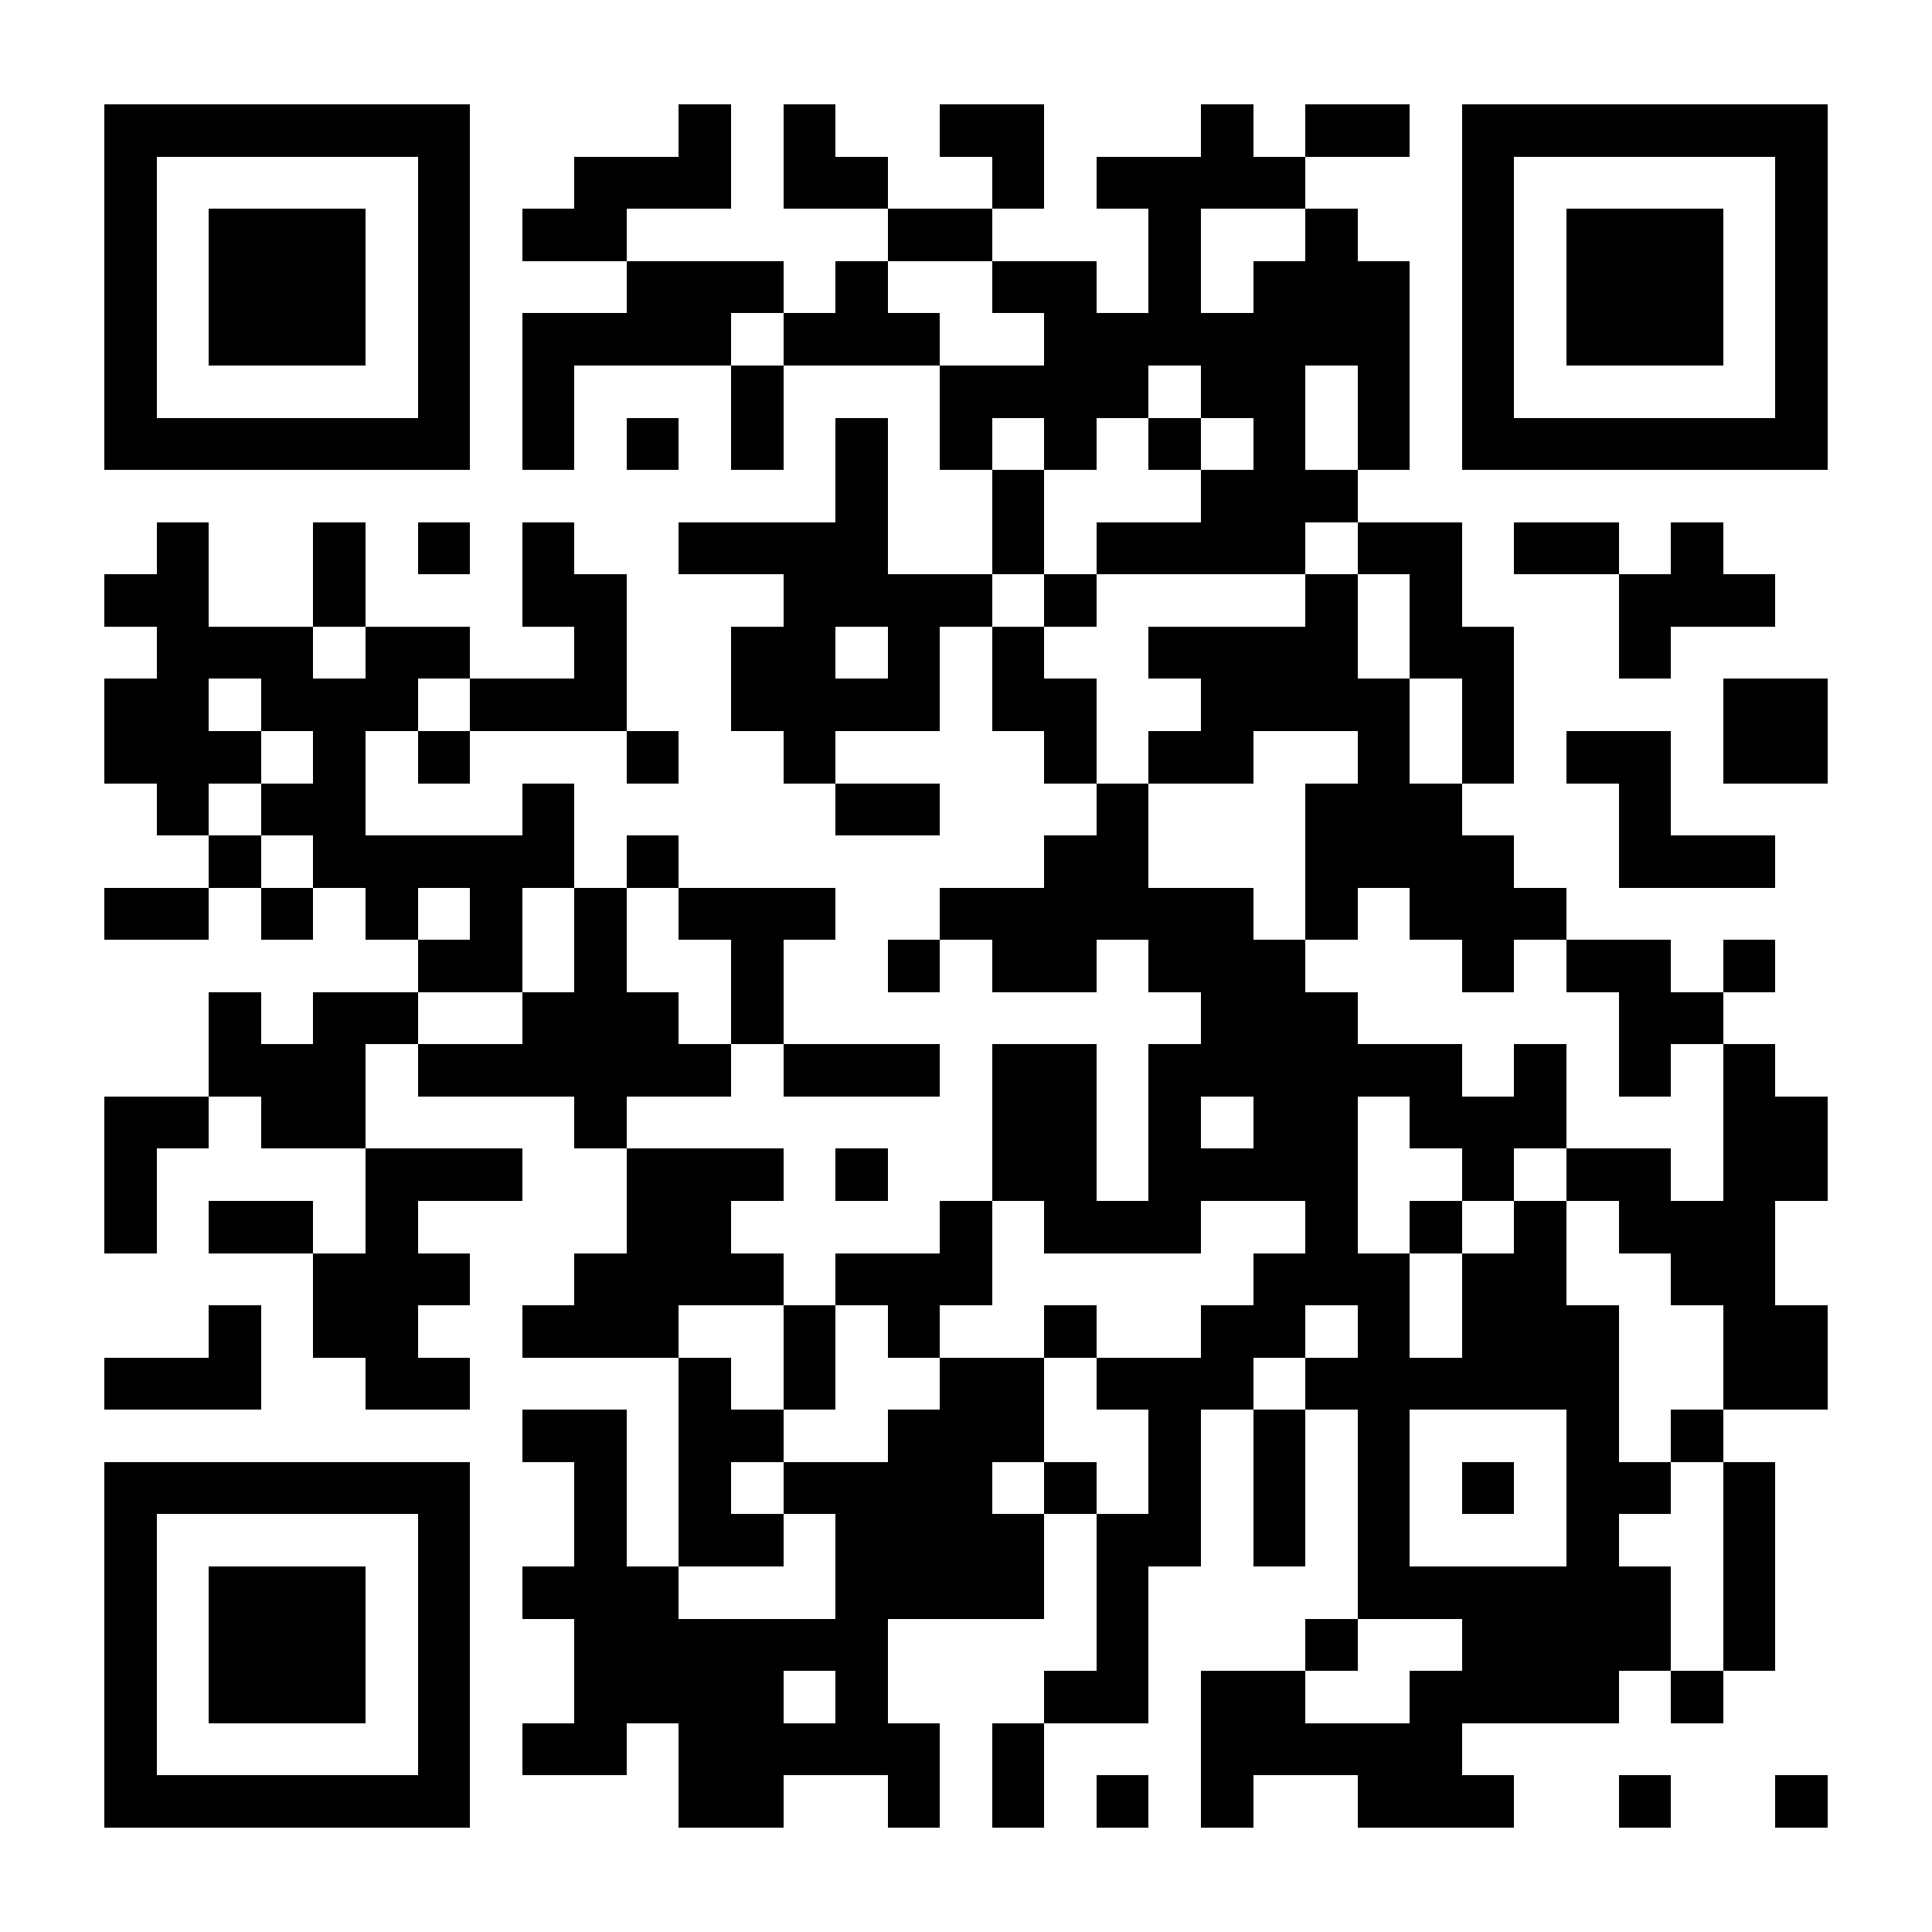
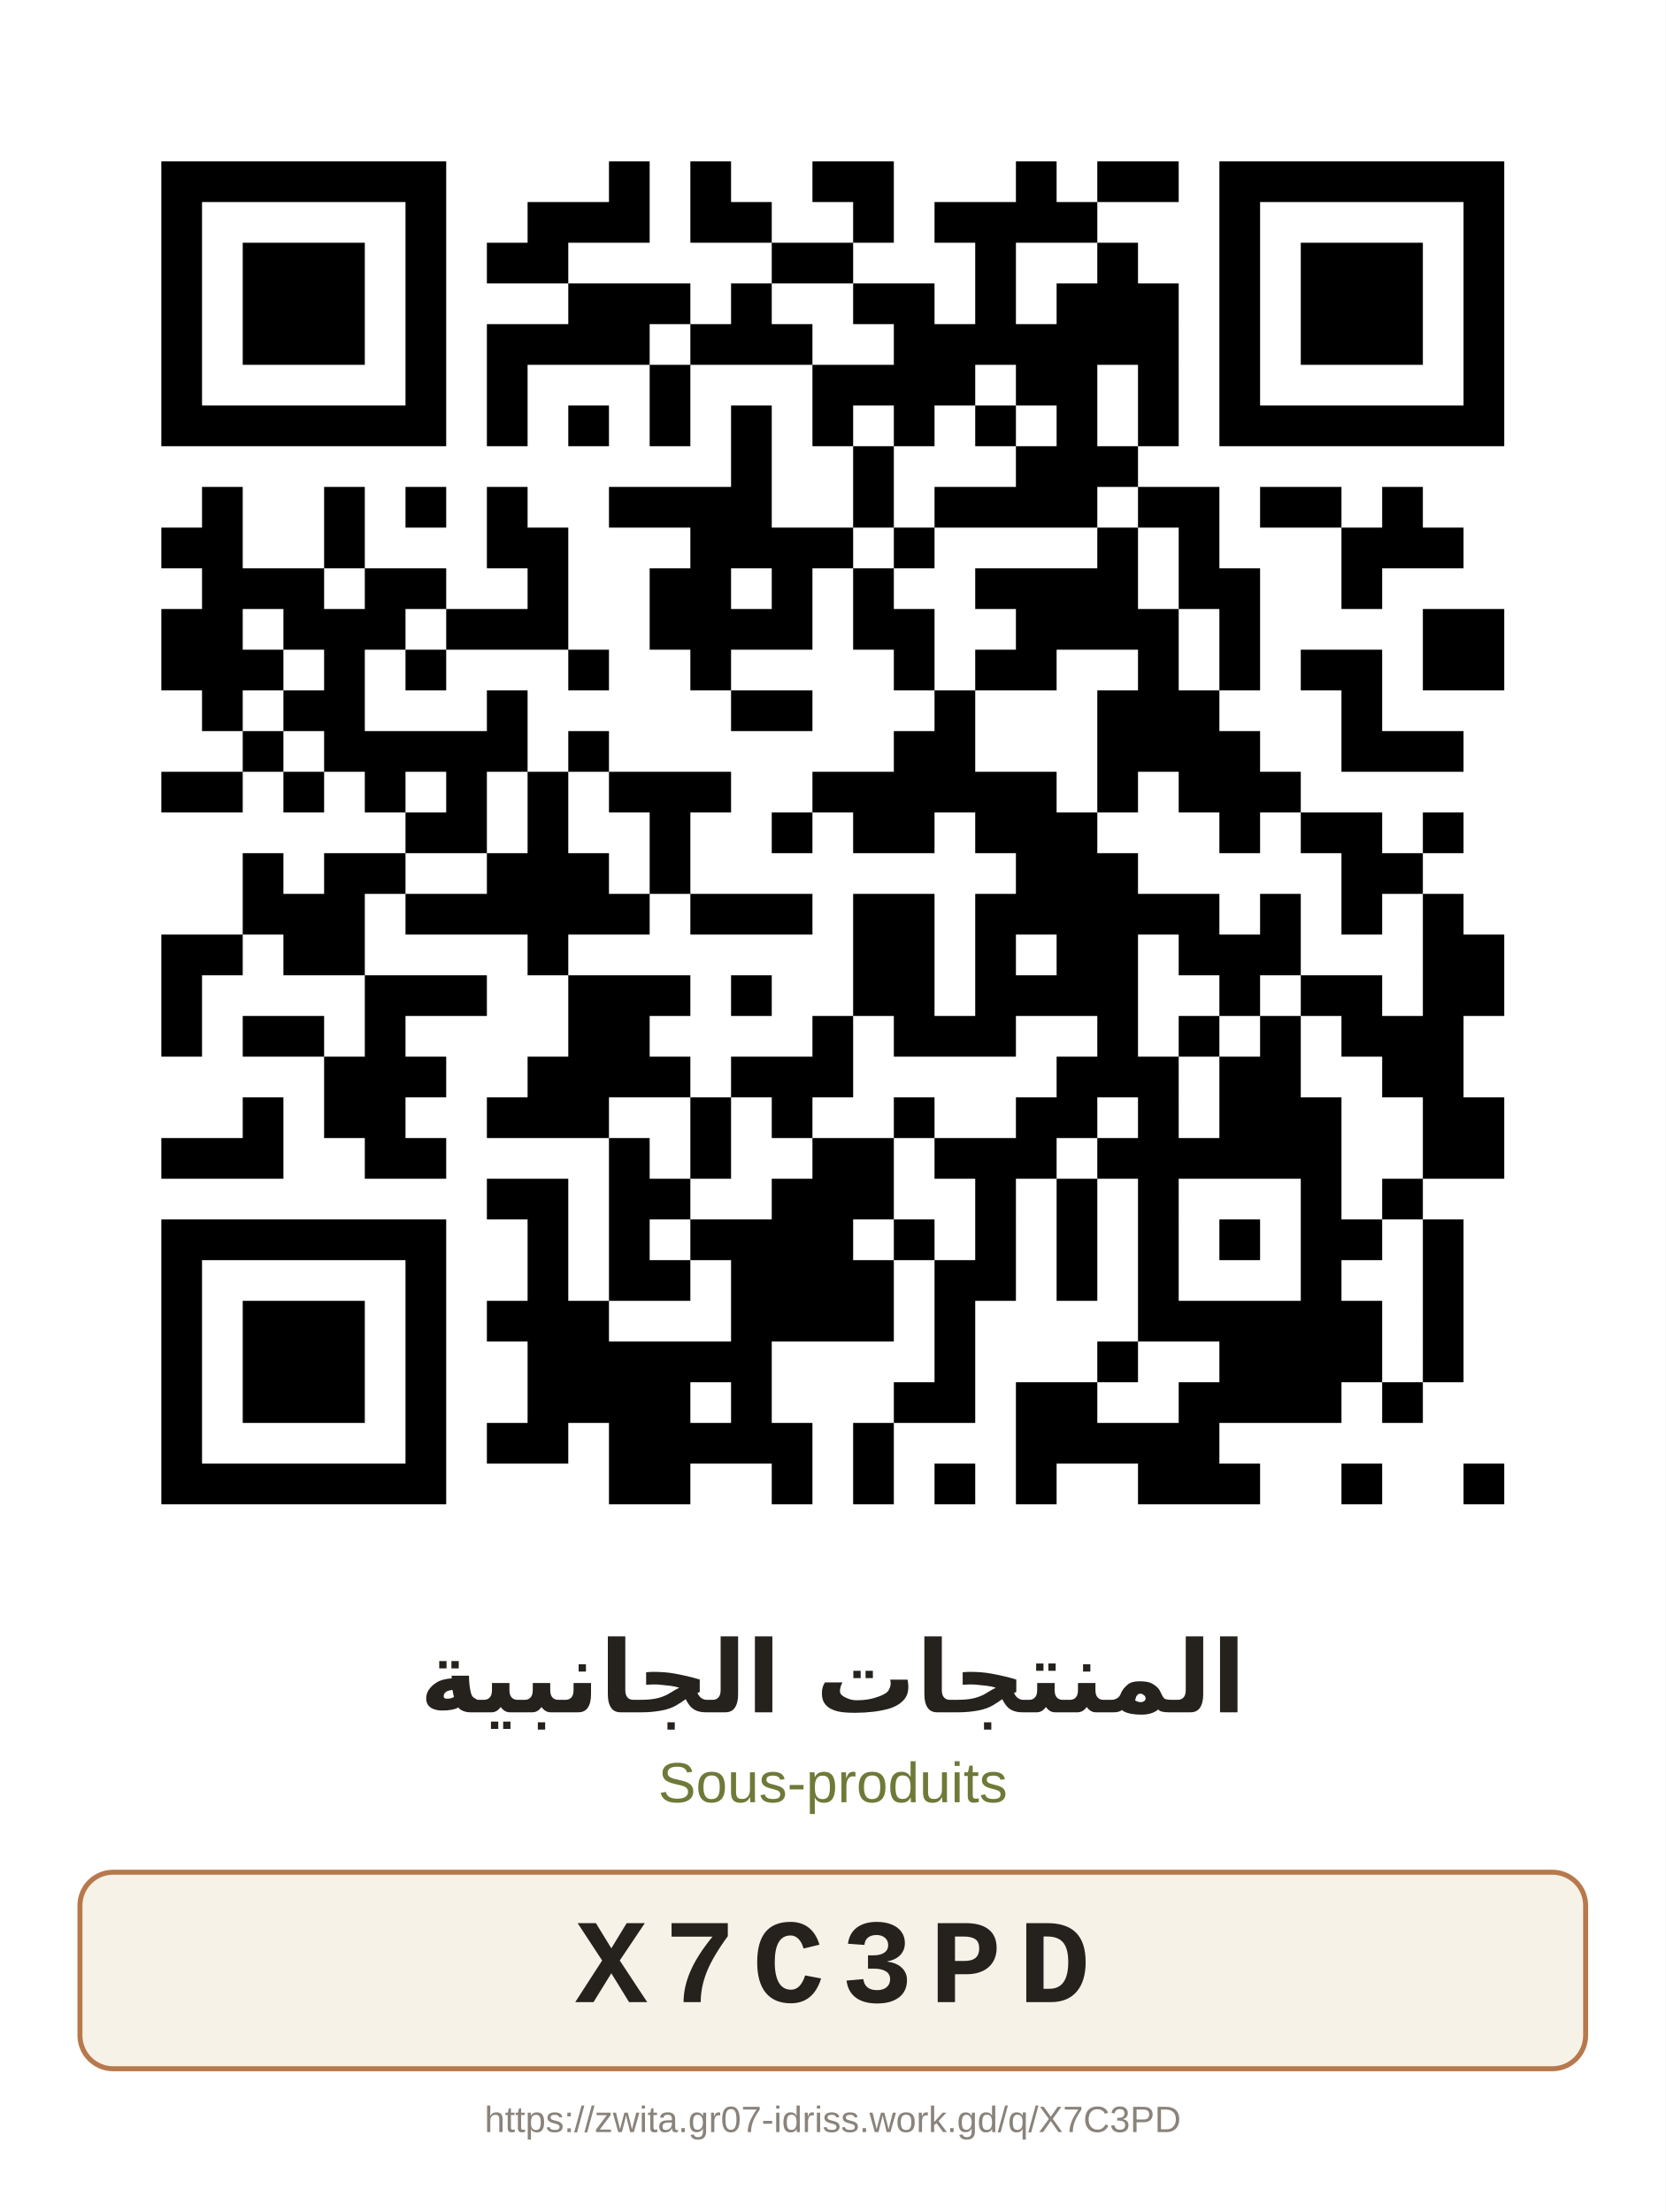
- <svg xmlns="http://www.w3.org/2000/svg" width="1024" height="1024" viewBox="0 0 37 37" shape-rendering="crispEdges">
-   <path fill="#ffffff" d="M0 0h37v37H0z" />
-   <path stroke="#000000" d="M2 2.5h7m4 0h1m1 0h1m2 0h2m3 0h1m1 0h2m1 0h7M2 3.5h1m5 0h1m2 0h3m1 0h2m2 0h1m1 0h4m3 0h1m5 0h1M2 4.5h1m1 0h3m1 0h1m1 0h2m5 0h2m3 0h1m2 0h1m2 0h1m1 0h3m1 0h1M2 5.5h1m1 0h3m1 0h1m3 0h3m1 0h1m2 0h2m1 0h1m1 0h3m1 0h1m1 0h3m1 0h1M2 6.5h1m1 0h3m1 0h1m1 0h4m1 0h3m2 0h7m1 0h1m1 0h3m1 0h1M2 7.5h1m5 0h1m1 0h1m3 0h1m3 0h4m1 0h2m1 0h1m1 0h1m5 0h1M2 8.5h7m1 0h1m1 0h1m1 0h1m1 0h1m1 0h1m1 0h1m1 0h1m1 0h1m1 0h1m1 0h7M16 9.5h1m2 0h1m3 0h3M3 10.5h1m2 0h1m1 0h1m1 0h1m2 0h4m2 0h1m1 0h4m1 0h2m1 0h2m1 0h1M2 11.5h2m2 0h1m3 0h2m3 0h4m1 0h1m4 0h1m1 0h1m3 0h3M3 12.5h3m1 0h2m2 0h1m2 0h2m1 0h1m1 0h1m2 0h4m1 0h2m2 0h1M2 13.5h2m1 0h3m1 0h3m2 0h4m1 0h2m2 0h4m1 0h1m4 0h2M2 14.5h3m1 0h1m1 0h1m3 0h1m2 0h1m4 0h1m1 0h2m2 0h1m1 0h1m1 0h2m1 0h2M3 15.5h1m1 0h2m3 0h1m5 0h2m3 0h1m3 0h3m3 0h1M4 16.5h1m1 0h5m1 0h1m7 0h2m3 0h4m2 0h3M2 17.5h2m1 0h1m1 0h1m1 0h1m1 0h1m1 0h3m2 0h6m1 0h1m1 0h3M8 18.5h2m1 0h1m2 0h1m2 0h1m1 0h2m1 0h3m3 0h1m1 0h2m1 0h1M4 19.5h1m1 0h2m2 0h3m1 0h1m8 0h3m5 0h2M4 20.5h3m1 0h6m1 0h3m1 0h2m1 0h6m1 0h1m1 0h1m1 0h1M2 21.5h2m1 0h2m4 0h1m7 0h2m1 0h1m1 0h2m1 0h3m3 0h2M2 22.5h1m4 0h3m2 0h3m1 0h1m2 0h2m1 0h4m2 0h1m1 0h2m1 0h2M2 23.5h1m1 0h2m1 0h1m4 0h2m4 0h1m1 0h3m2 0h1m1 0h1m1 0h1m1 0h3M6 24.5h3m2 0h4m1 0h3m5 0h3m1 0h2m2 0h2M4 25.5h1m1 0h2m2 0h3m2 0h1m1 0h1m2 0h1m2 0h2m1 0h1m1 0h3m2 0h2M2 26.5h3m2 0h2m4 0h1m1 0h1m2 0h2m1 0h3m1 0h6m2 0h2M10 27.5h2m1 0h2m2 0h3m2 0h1m1 0h1m1 0h1m3 0h1m1 0h1M2 28.5h7m2 0h1m1 0h1m1 0h4m1 0h1m1 0h1m1 0h1m1 0h1m1 0h1m1 0h2m1 0h1M2 29.5h1m5 0h1m2 0h1m1 0h2m1 0h4m1 0h2m1 0h1m1 0h1m3 0h1m2 0h1M2 30.5h1m1 0h3m1 0h1m1 0h3m3 0h4m1 0h1m4 0h6m1 0h1M2 31.5h1m1 0h3m1 0h1m2 0h6m4 0h1m3 0h1m2 0h4m1 0h1M2 32.5h1m1 0h3m1 0h1m2 0h4m1 0h1m3 0h2m1 0h2m2 0h4m1 0h1M2 33.5h1m5 0h1m1 0h2m1 0h5m1 0h1m3 0h5M2 34.5h7m4 0h2m2 0h1m1 0h1m1 0h1m1 0h1m2 0h3m2 0h1m2 0h1" />
+ <svg xmlns="http://www.w3.org/2000/svg" width="1000" height="1328" viewBox="0 0 1000 1328" font-family="system-ui, 'Segoe UI', Tahoma, Arial, sans-serif">
+   <rect width="1000" height="1328" fill="#ffffff" />
+   <svg x="48" y="48" width="904" height="904" viewBox="0 0 37 37">
+     <path fill="#ffffff" d="M0 0h37v37H0z" />
+     <path stroke="#000000" d="M2 2.5h7m4 0h1m1 0h1m2 0h2m3 0h1m1 0h2m1 0h7M2 3.5h1m5 0h1m2 0h3m1 0h2m2 0h1m1 0h4m3 0h1m5 0h1M2 4.5h1m1 0h3m1 0h1m1 0h2m5 0h2m3 0h1m2 0h1m2 0h1m1 0h3m1 0h1M2 5.5h1m1 0h3m1 0h1m3 0h3m1 0h1m2 0h2m1 0h1m1 0h3m1 0h1m1 0h3m1 0h1M2 6.5h1m1 0h3m1 0h1m1 0h4m1 0h3m2 0h7m1 0h1m1 0h3m1 0h1M2 7.5h1m5 0h1m1 0h1m3 0h1m3 0h4m1 0h2m1 0h1m1 0h1m5 0h1M2 8.5h7m1 0h1m1 0h1m1 0h1m1 0h1m1 0h1m1 0h1m1 0h1m1 0h1m1 0h1m1 0h7M16 9.5h1m2 0h1m3 0h3M3 10.5h1m2 0h1m1 0h1m1 0h1m2 0h4m2 0h1m1 0h4m1 0h2m1 0h2m1 0h1M2 11.5h2m2 0h1m3 0h2m3 0h4m1 0h1m4 0h1m1 0h1m3 0h3M3 12.5h3m1 0h2m2 0h1m2 0h2m1 0h1m1 0h1m2 0h4m1 0h2m2 0h1M2 13.5h2m1 0h3m1 0h3m2 0h4m1 0h2m2 0h4m1 0h1m4 0h2M2 14.5h3m1 0h1m1 0h1m3 0h1m2 0h1m4 0h1m1 0h2m2 0h1m1 0h1m1 0h2m1 0h2M3 15.5h1m1 0h2m3 0h1m5 0h2m3 0h1m3 0h3m3 0h1M4 16.5h1m1 0h5m1 0h1m7 0h2m3 0h4m2 0h3M2 17.5h2m1 0h1m1 0h1m1 0h1m1 0h1m1 0h3m2 0h6m1 0h1m1 0h3M8 18.5h2m1 0h1m2 0h1m2 0h1m1 0h2m1 0h3m3 0h1m1 0h2m1 0h1M4 19.5h1m1 0h2m2 0h3m1 0h1m8 0h3m5 0h2M4 20.5h3m1 0h6m1 0h3m1 0h2m1 0h6m1 0h1m1 0h1m1 0h1M2 21.5h2m1 0h2m4 0h1m7 0h2m1 0h1m1 0h2m1 0h3m3 0h2M2 22.5h1m4 0h3m2 0h3m1 0h1m2 0h2m1 0h4m2 0h1m1 0h2m1 0h2M2 23.5h1m1 0h2m1 0h1m4 0h2m4 0h1m1 0h3m2 0h1m1 0h1m1 0h1m1 0h3M6 24.5h3m2 0h4m1 0h3m5 0h3m1 0h2m2 0h2M4 25.5h1m1 0h2m2 0h3m2 0h1m1 0h1m2 0h1m2 0h2m1 0h1m1 0h3m2 0h2M2 26.5h3m2 0h2m4 0h1m1 0h1m2 0h2m1 0h3m1 0h6m2 0h2M10 27.5h2m1 0h2m2 0h3m2 0h1m1 0h1m1 0h1m3 0h1m1 0h1M2 28.5h7m2 0h1m1 0h1m1 0h4m1 0h1m1 0h1m1 0h1m1 0h1m1 0h1m1 0h2m1 0h1M2 29.5h1m5 0h1m2 0h1m1 0h2m1 0h4m1 0h2m1 0h1m1 0h1m3 0h1m2 0h1M2 30.5h1m1 0h3m1 0h1m1 0h3m3 0h4m1 0h1m4 0h6m1 0h1M2 31.5h1m1 0h3m1 0h1m2 0h6m4 0h1m3 0h1m2 0h4m1 0h1M2 32.5h1m1 0h3m1 0h1m2 0h4m1 0h1m3 0h2m1 0h2m2 0h4m1 0h1M2 33.5h1m5 0h1m1 0h2m1 0h5m1 0h1m3 0h5M2 34.5h7m4 0h2m2 0h1m1 0h1m1 0h1m1 0h1m2 0h3m2 0h1m2 0h1" />
+   </svg>
+   <text x="500" y="1028" text-anchor="middle" font-size="60" font-weight="700" fill="#25221D" direction="rtl">المنتجات الجانبية</text>
+   <text x="500" y="1082" text-anchor="middle" font-size="34" fill="#6F7938">Sous-produits</text>
+   <rect x="48" y="1124" width="904" height="118" rx="20" fill="#F7F2E8" stroke="#B7794C" stroke-width="3" />
+   <text x="500" y="1202" text-anchor="middle" font-size="72" font-weight="700" letter-spacing="10" fill="#25221D" font-family="ui-monospace, 'Courier New', monospace">X7C3PD</text>
+   <text x="500" y="1280" text-anchor="middle" font-size="22" fill="#8a837b">https://zwita.gr07-idriss.work.gd/q/X7C3PD</text>
</svg>
